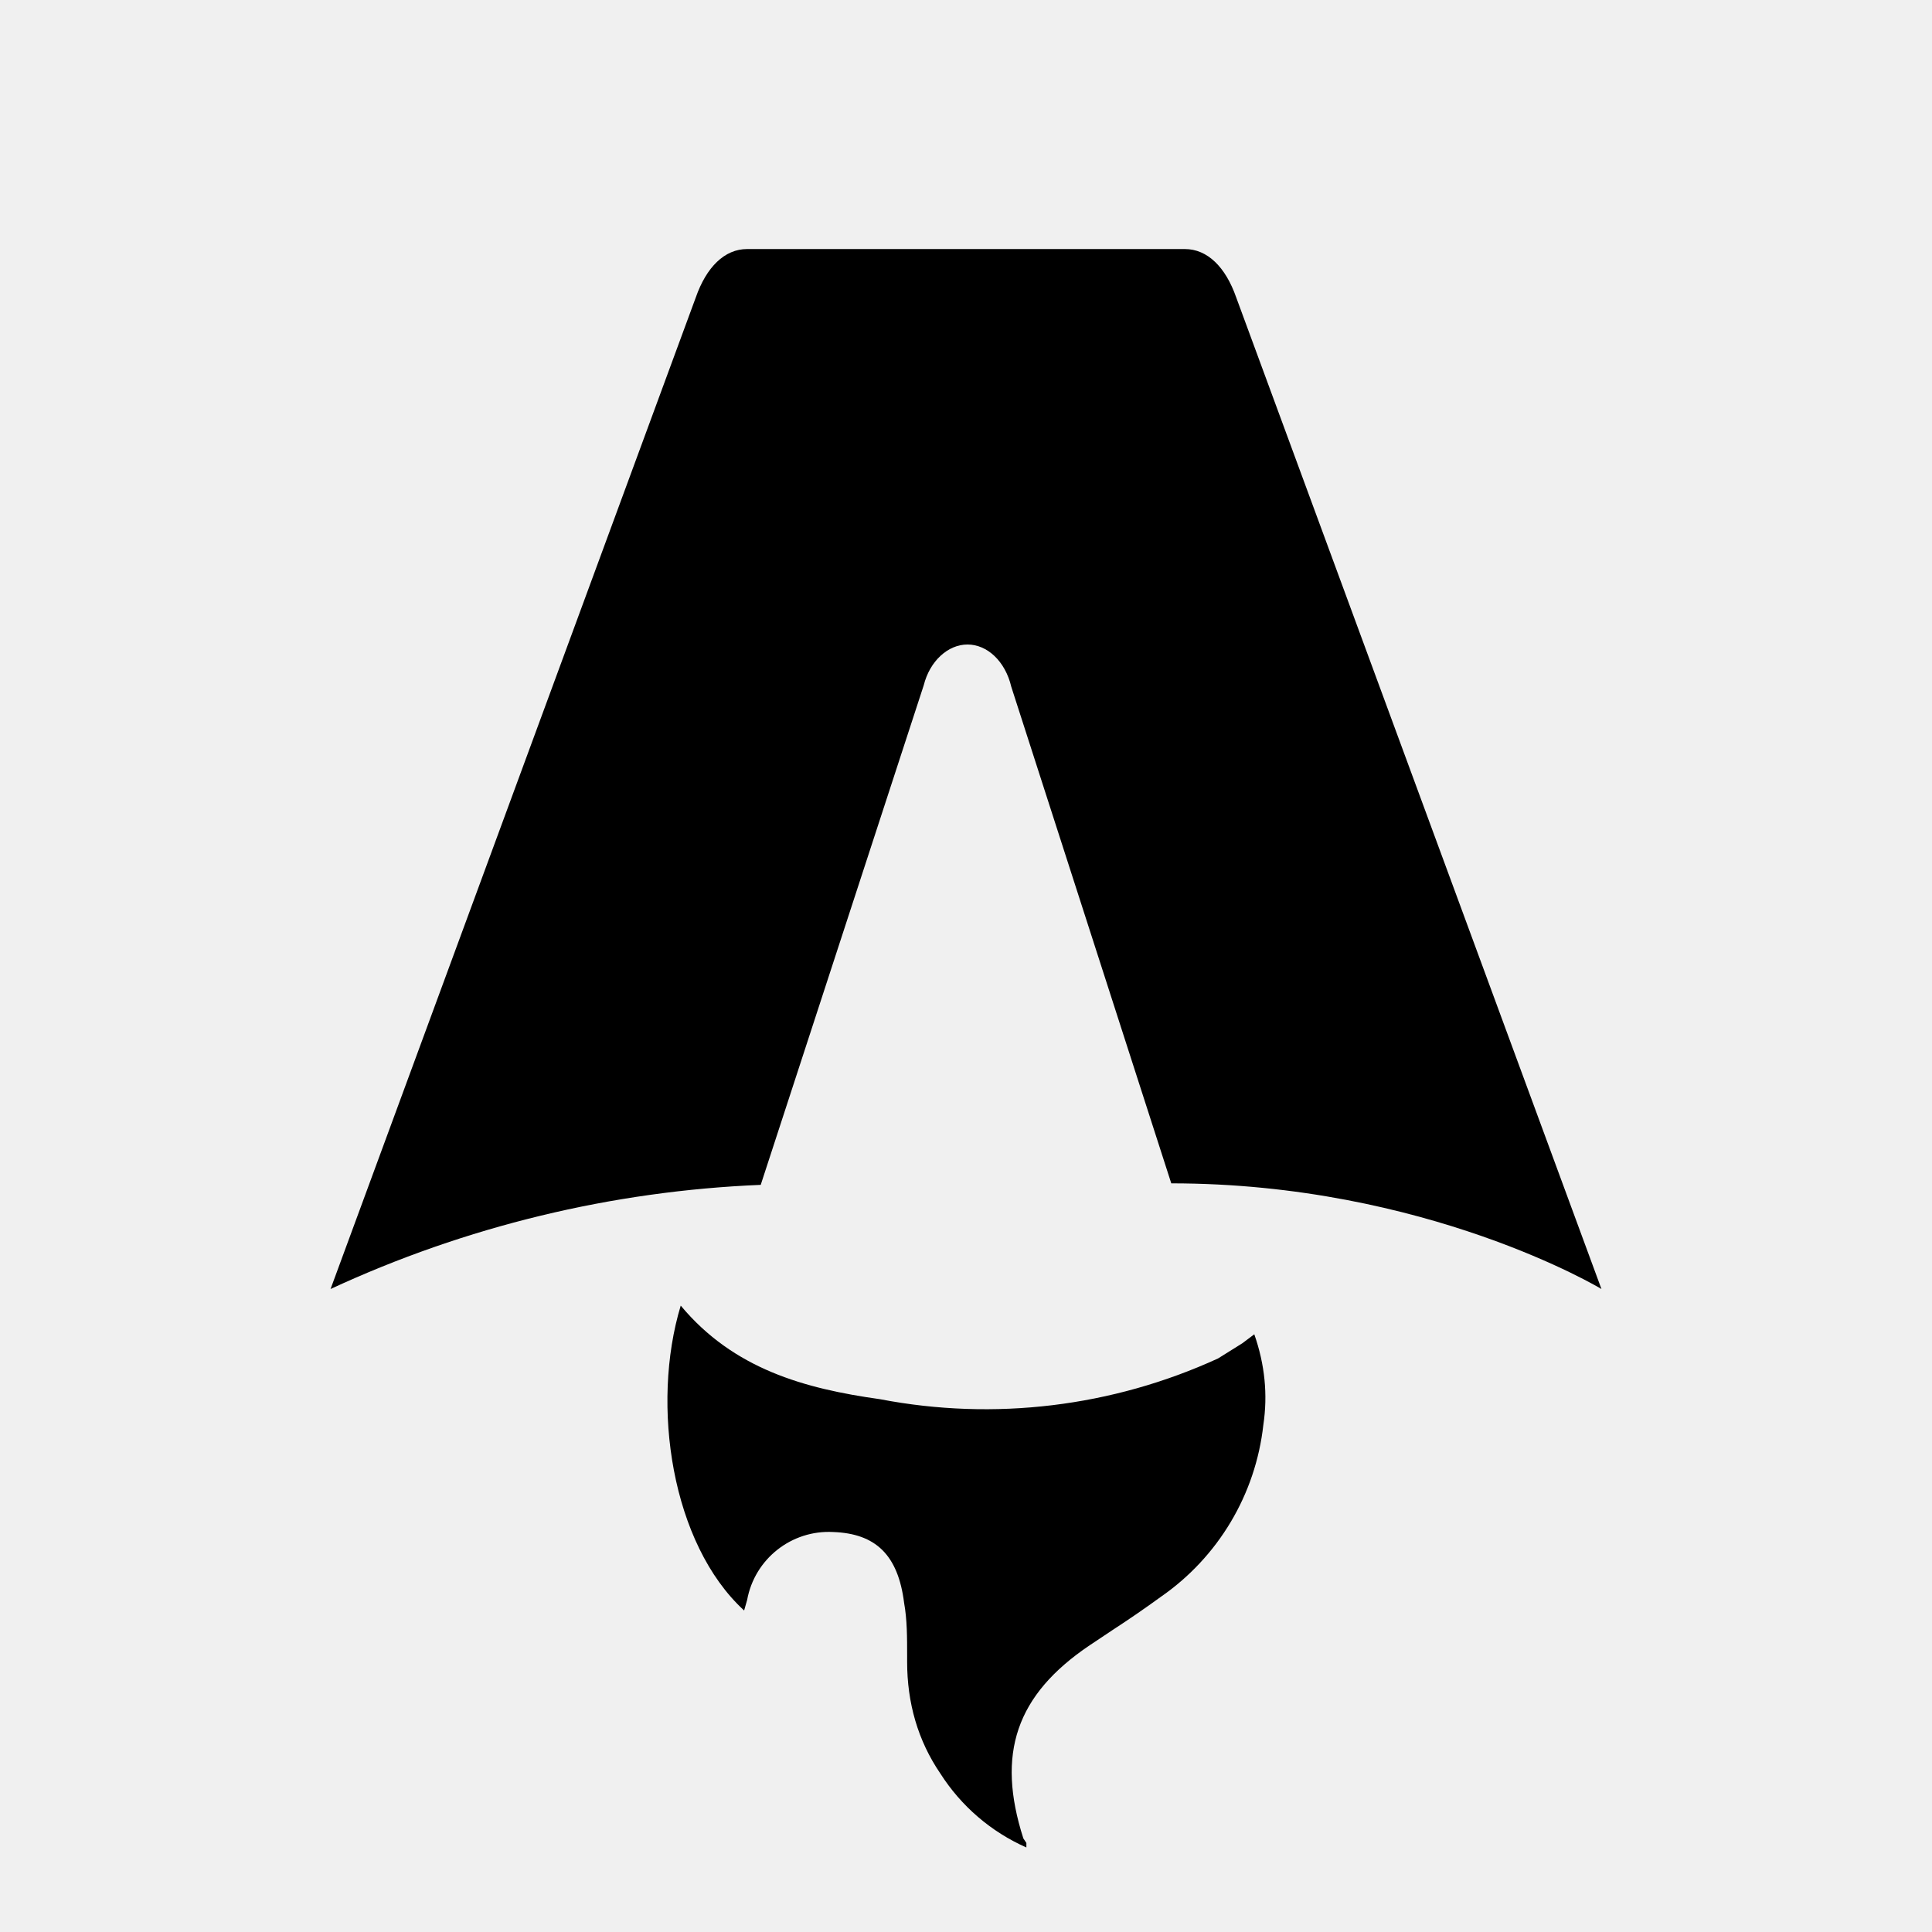
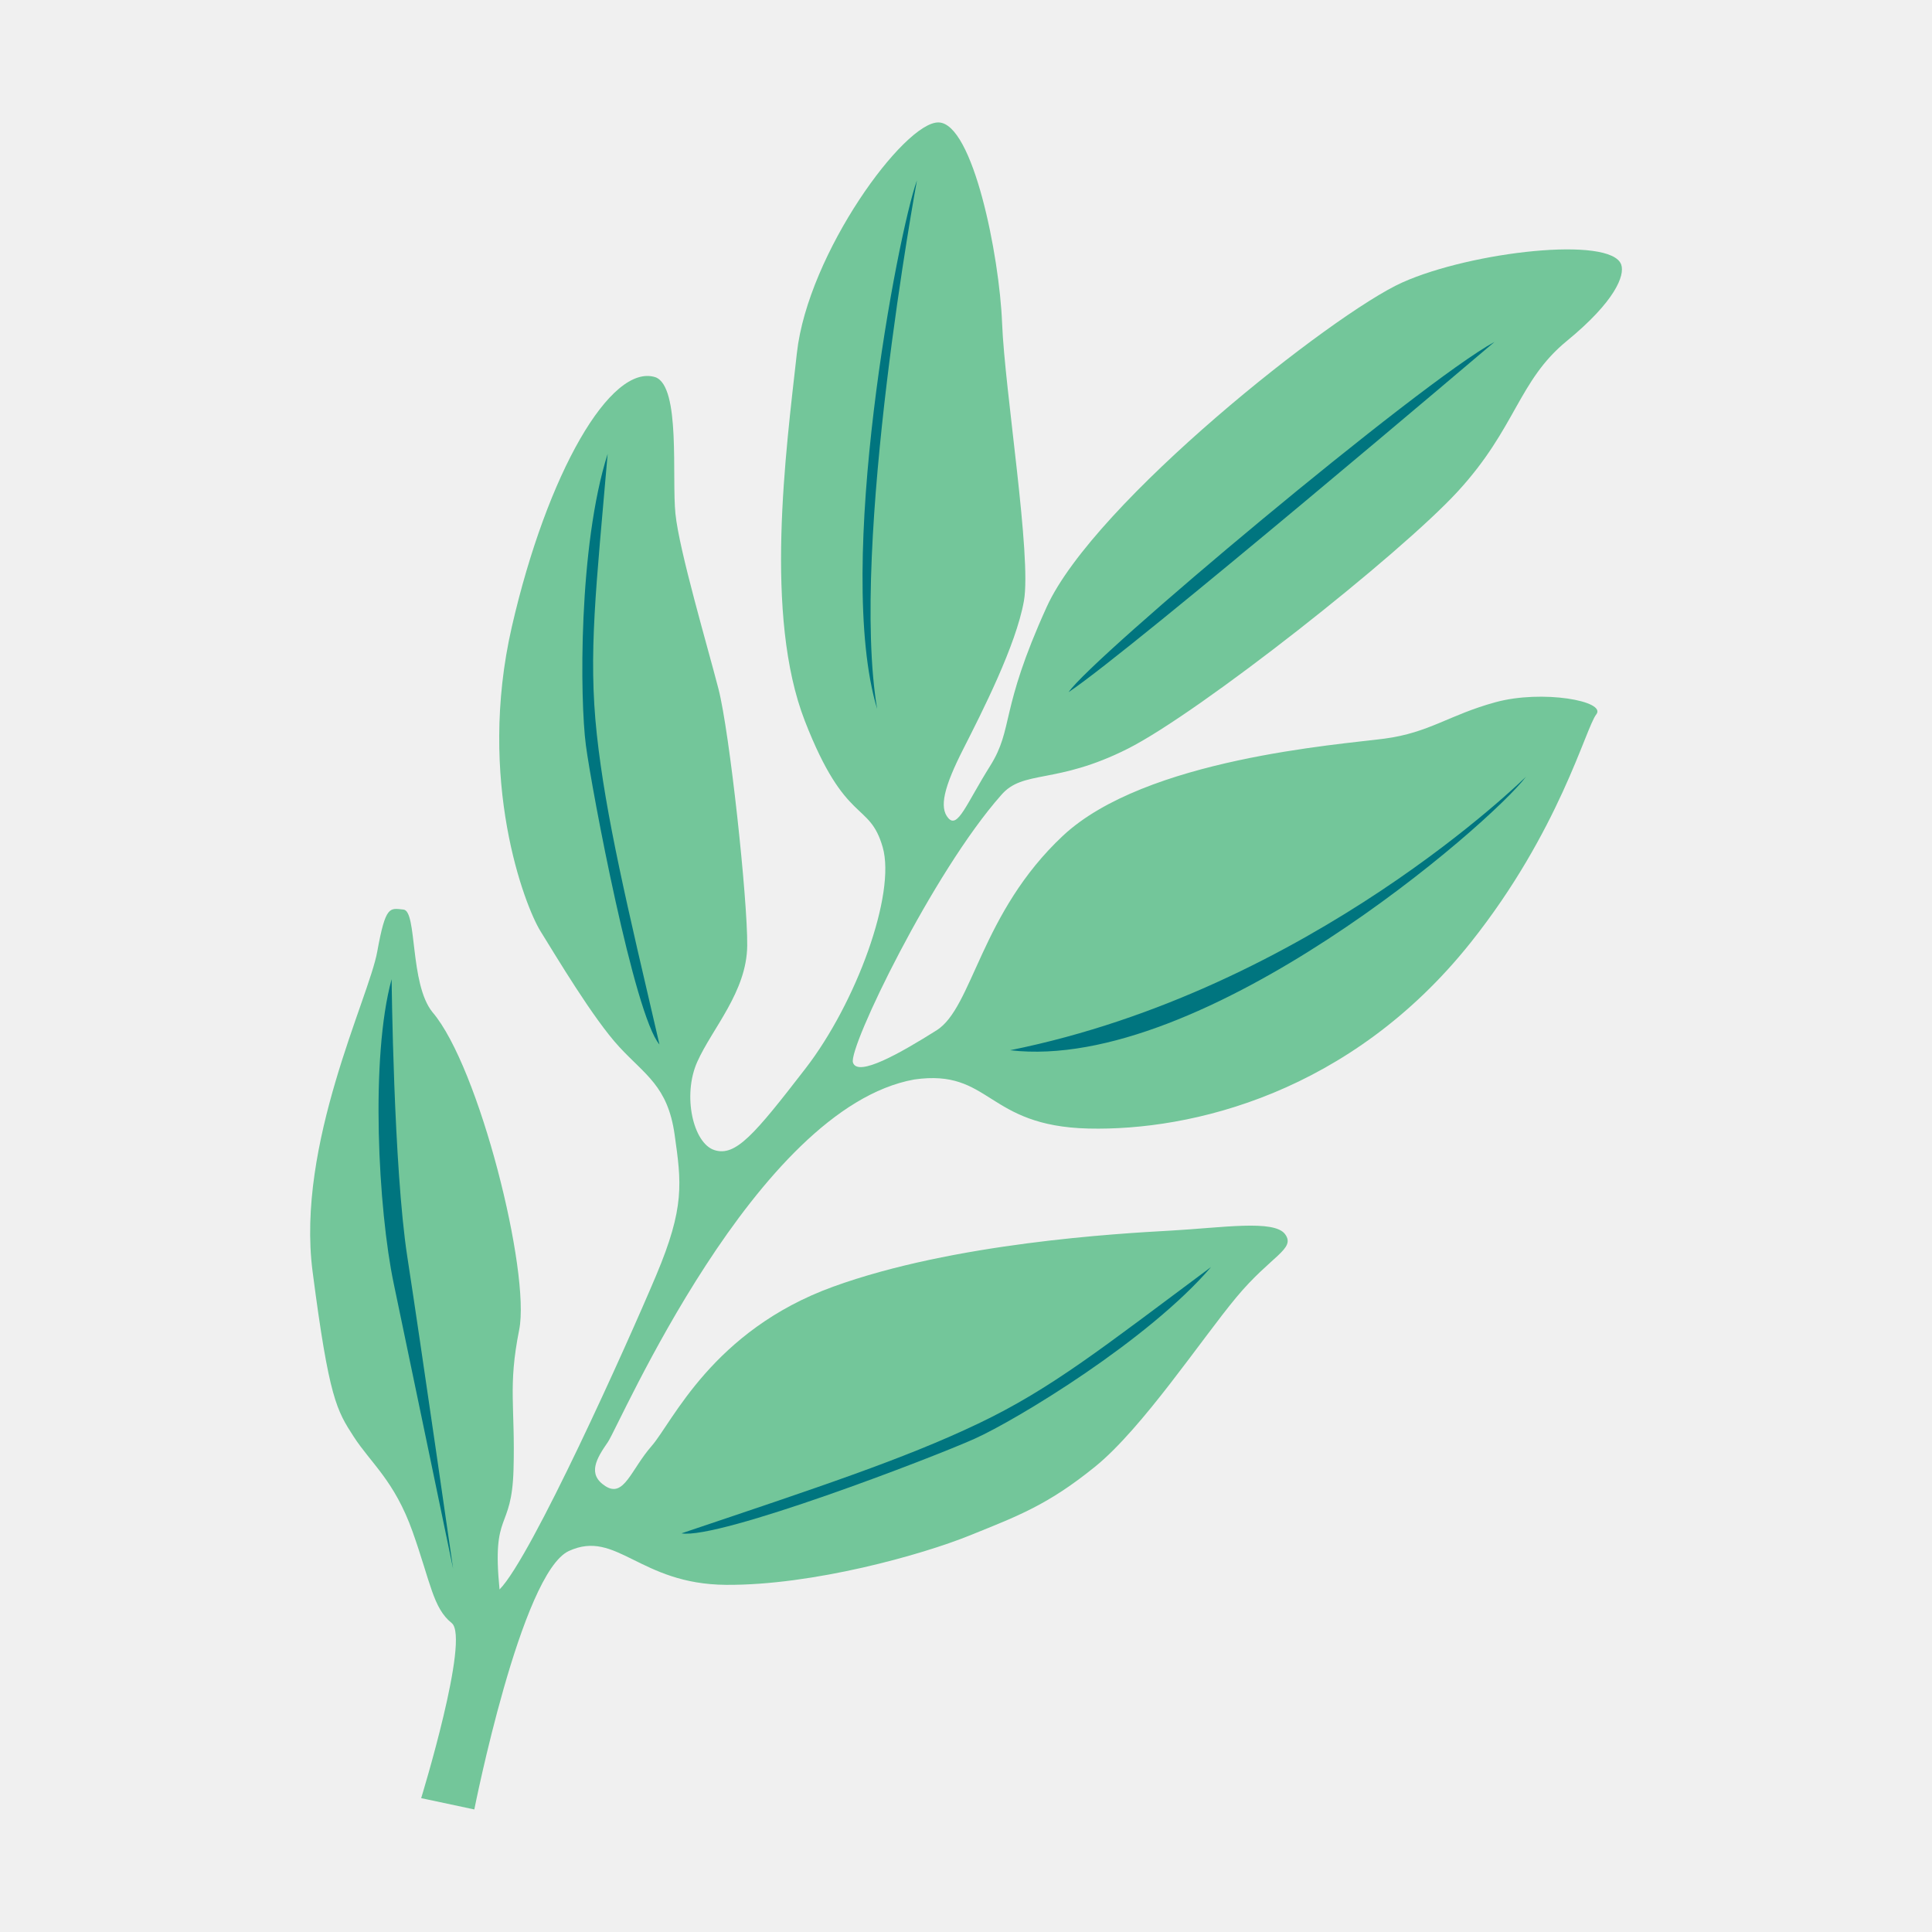
- <svg xmlns="http://www.w3.org/2000/svg" fill="none" viewBox="0 0 128 128">
-   <path d="M50.4 78.5a75.1 75.1 0 0 0-28.5 6.9l24.2-65.7c.7-2 1.9-3.2 3.4-3.2h29c1.5 0 2.7 1.2 3.4 3.2l24.2 65.7s-11.6-7-28.5-7L67 45.5c-.4-1.7-1.6-2.8-2.9-2.8-1.3 0-2.5 1.1-2.9 2.7L50.4 78.5Zm-1.1 28.2Zm-4.2-20.2c-2 6.6-.6 15.8 4.2 20.2a17.5 17.5 0 0 1 .2-.7 5.5 5.5 0 0 1 5.7-4.5c2.8.1 4.3 1.5 4.7 4.7.2 1.1.2 2.3.2 3.5v.4c0 2.7.7 5.2 2.2 7.4a13 13 0 0 0 5.7 4.9v-.3l-.2-.3c-1.8-5.6-.5-9.5 4.4-12.8l1.5-1a73 73 0 0 0 3.2-2.2 16 16 0 0 0 6.8-11.4c.3-2 .1-4-.6-6l-.8.6-1.6 1a37 37 0 0 1-22.4 2.7c-5-.7-9.7-2-13.2-6.2Z" />
-   <style>
-         path { fill: #000; }
-         @media (prefers-color-scheme: dark) {
-             path { fill: #FFF; }
-         }
-     </style>
+ <svg xmlns="http://www.w3.org/2000/svg" width="800px" height="800px" viewBox="0 0 1024 1024" class="icon" version="1.1">
+   <path d="M859.29 140.28c-5.31-15.34-79.28-7-116 9.42s-163.34 116.58-188.52 172-17.35 64.14-30 84.29-17.1 33.3-22.12 27.66-2.24-16.66 7.83-36.5 28-55 32.21-78.58-10.15-111.32-11.56-147.31-15.46-105.8-33.6-106.37-69.25 69.39-75.15 122.11-17.46 139.43 4.21 195.12 34.11 42.14 41.25 66.88-14 82.5-40.95 117.38-37 46.84-48.27 43.18-17-29-9.06-46.76 26.22-37.12 26.48-61.55-9.33-113.22-15.22-136.06S360 291.87 358 272.34s2.85-67.45-10.61-72.41c-23.69-7.57-57.39 50.77-76.1 132.25s6.86 148 15.18 161.37 27.85 46.23 41.65 61.22 25.81 20.89 29.44 46.57 5.44 38.52-9.79 74.66-66.06 149.34-83 166.45c-4.19-42.4 6.47-30.15 7.41-63.57s-3.05-43.81 3-74.05-21.14-139.41-46-168.41c-12.13-15.05-8-53.59-15.32-54.33s-9.44-2.44-13.92 22.33-43 102-34.27 169.44 12.82 73.72 21.86 87.69 21.56 23.3 31.14 50.25 10.82 40.5 20.73 48.44-16.17 92.81-16.17 92.81l28.17 6s24.82-125.4 50.13-137 37.28 17.63 83.27 17.95 103.84-15.91 129.29-26.22 41.21-16.06 66.32-36.4 56.41-67.58 74.87-89.77 31.63-25.58 25.85-33.46-33.3-3.41-61-1.88-114.7 6.52-178.61 29.73-85.12 71.8-96.12 84.38-14.63 27.62-24.49 21.32-4.73-14.71 1.28-23.38 78.23-177 162.4-192.17c40.67-5.8 37.86 24.72 92.36 26s138.9-18.76 202.48-98.5c47.14-59.19 61-113.91 66.63-121s-28.71-13.21-53.39-6.47-35 16.15-58.92 19.32S607 402.11 563.34 443s-47.73 91-66.93 103.09-41.9 25-44.33 17.05 42.39-100.88 78.53-141.68c11.65-13.69 29-5.41 67.11-24.61s144-102.73 174.92-136.36 32.09-58.69 57.77-79.74 30.84-34.75 28.88-40.47z" fill="#73C69A" />
+   <path d="M207.57 519c-11.4 41.54-7.11 122.14 1.1 161.26s31.48 151.17 31.48 151.17-17-118.18-24.28-165.4-8.3-147.03-8.3-147.03zM322.07 240.56C306.49 289.51 307.36 371 310.53 395s25.7 143.29 39 158.6c-17.27-74.25-28.49-121-33.21-164.41-4.65-43.1-0.32-77.72 5.75-148.63zM641.9 671.54c-33.45 39-103.26 81.1-125.27 91S381.22 816 361.2 812.71c72.25-24.34 117.88-39.36 157.31-58.18 39.09-18.66 66.27-40.53 123.39-82.99zM486 95.61c-10.09 27.71-43.91 204.72-21.09 280.17C450.33 288.82 486 95.61 486 95.61zM792.13 181.21c-39.45 21.42-213.55 167.5-225.74 185.64 33.42-22.3 225.74-185.64 225.74-185.64zM808.82 411.65c-18.6 24.78-170.91 157-273.46 145 159.64-32.19 273.46-145 273.46-145z" fill="#00757F" />
</svg>
